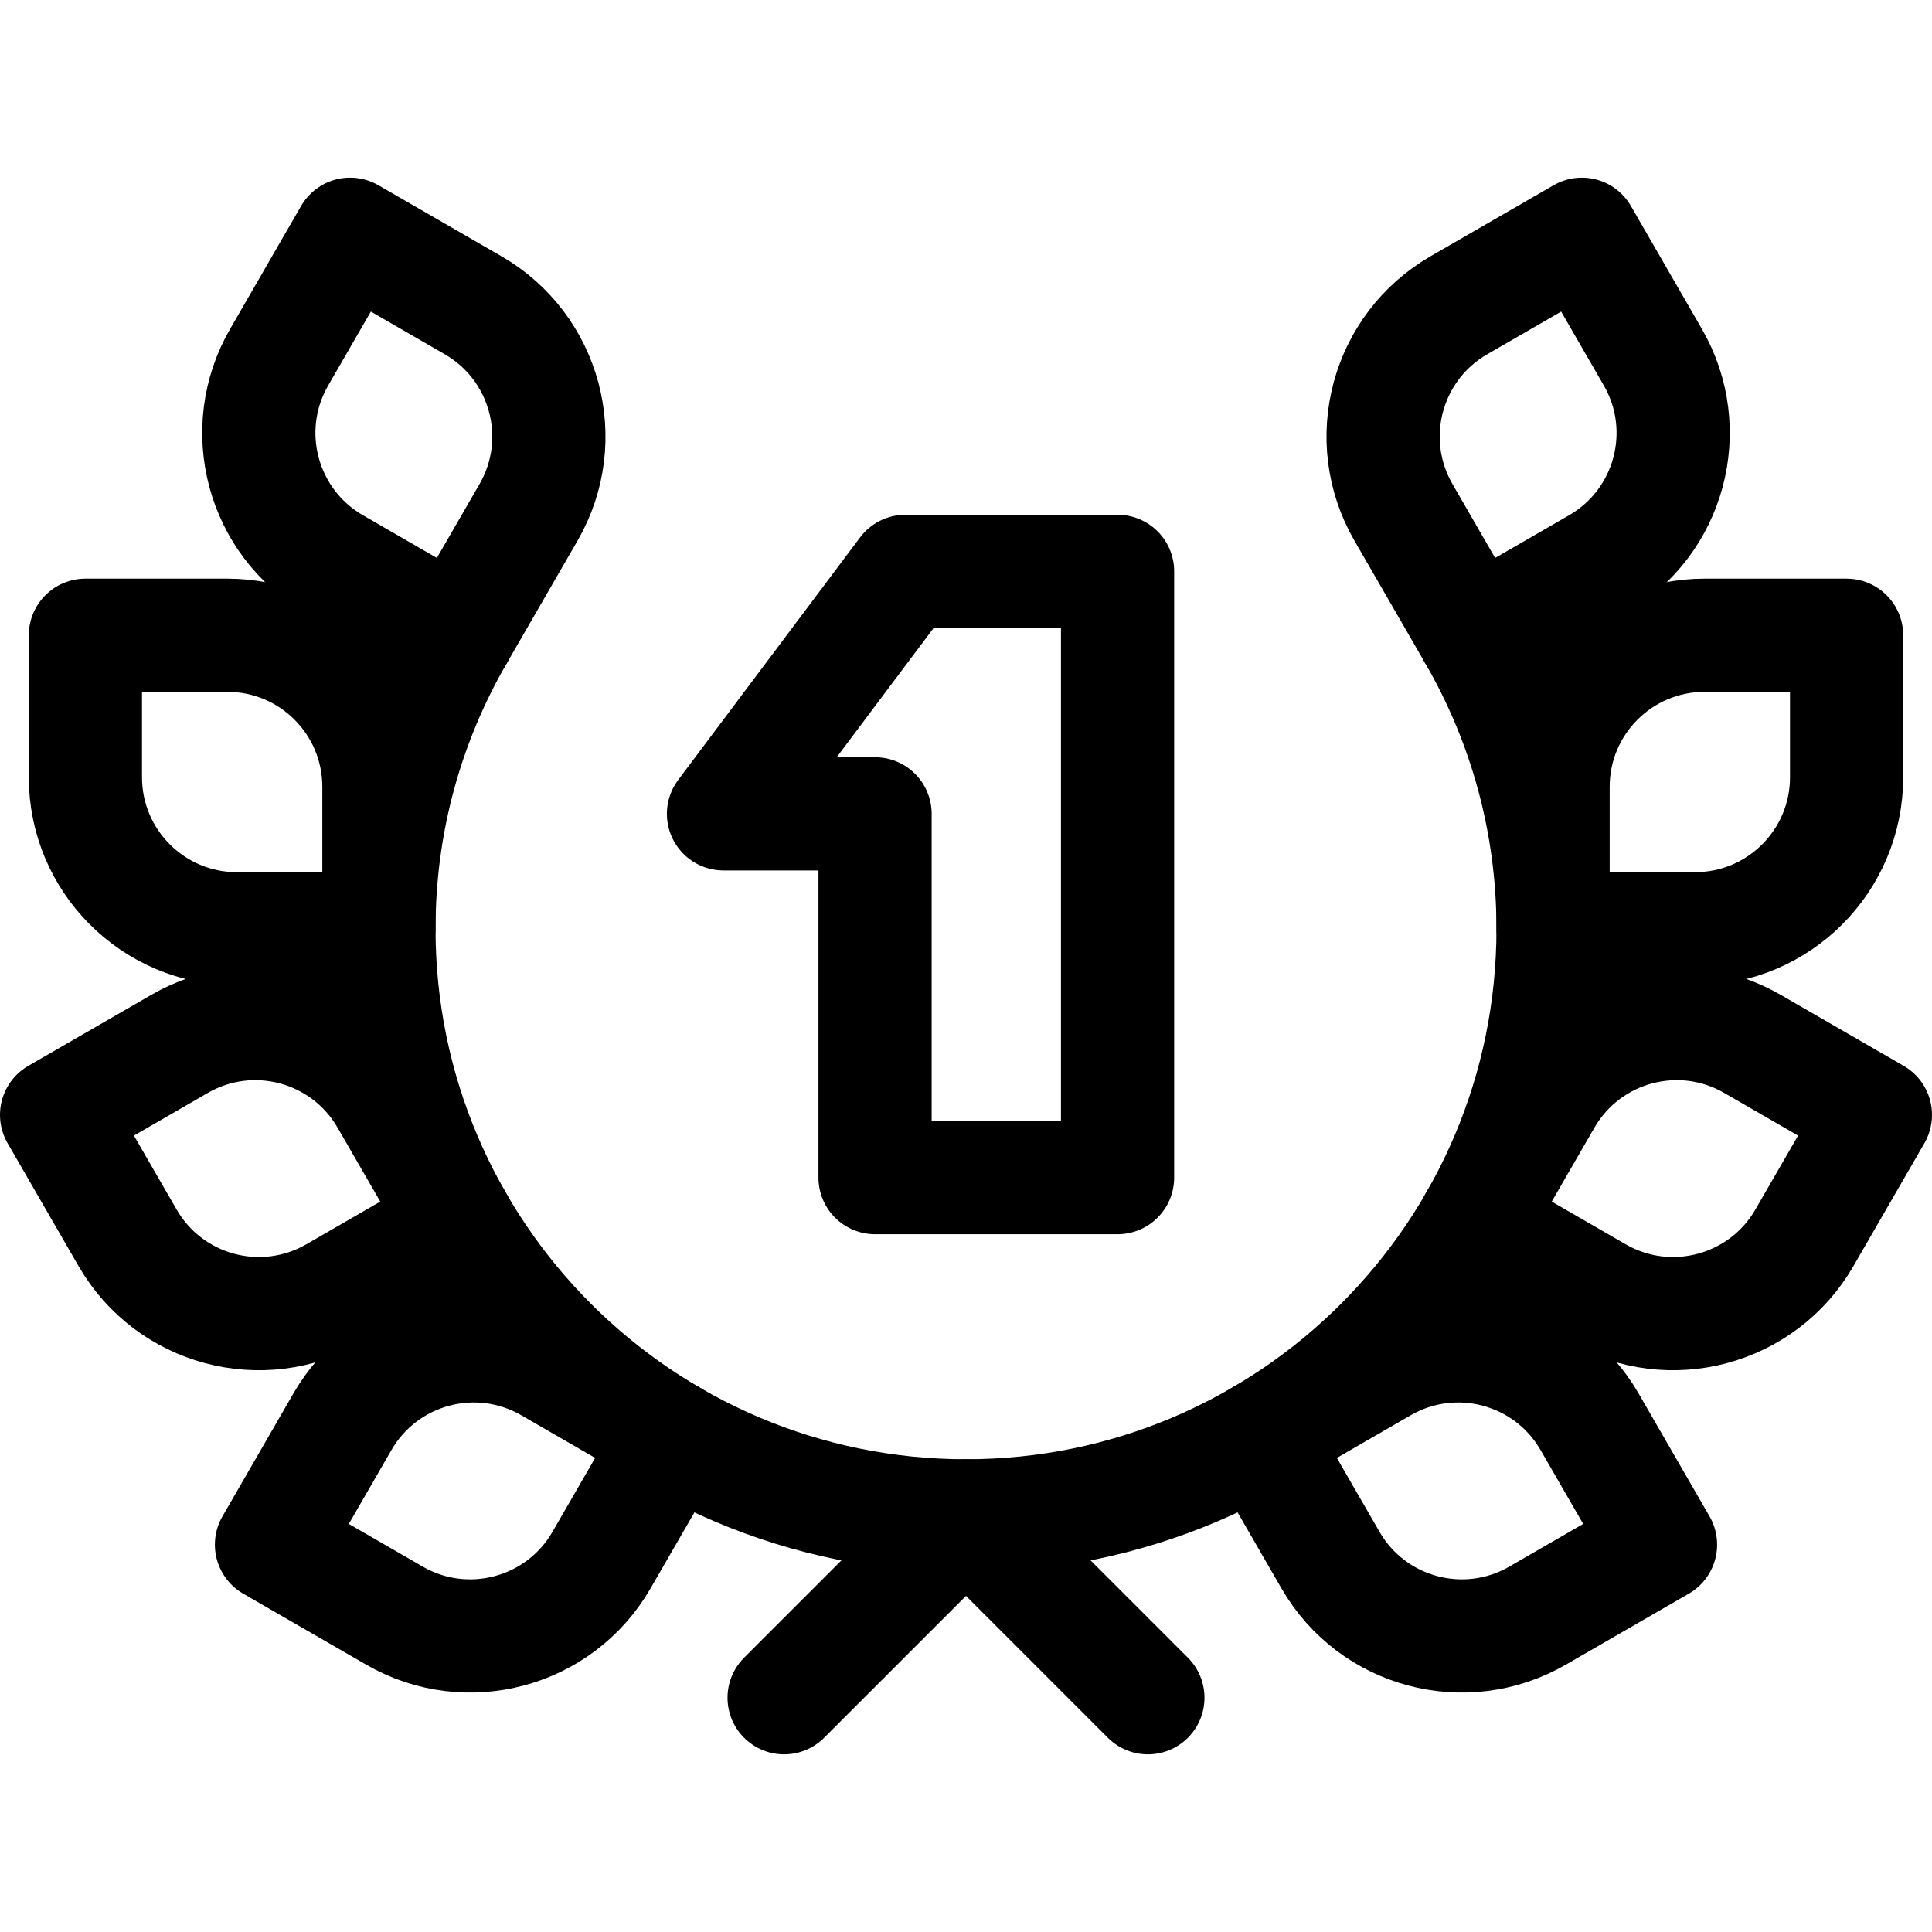
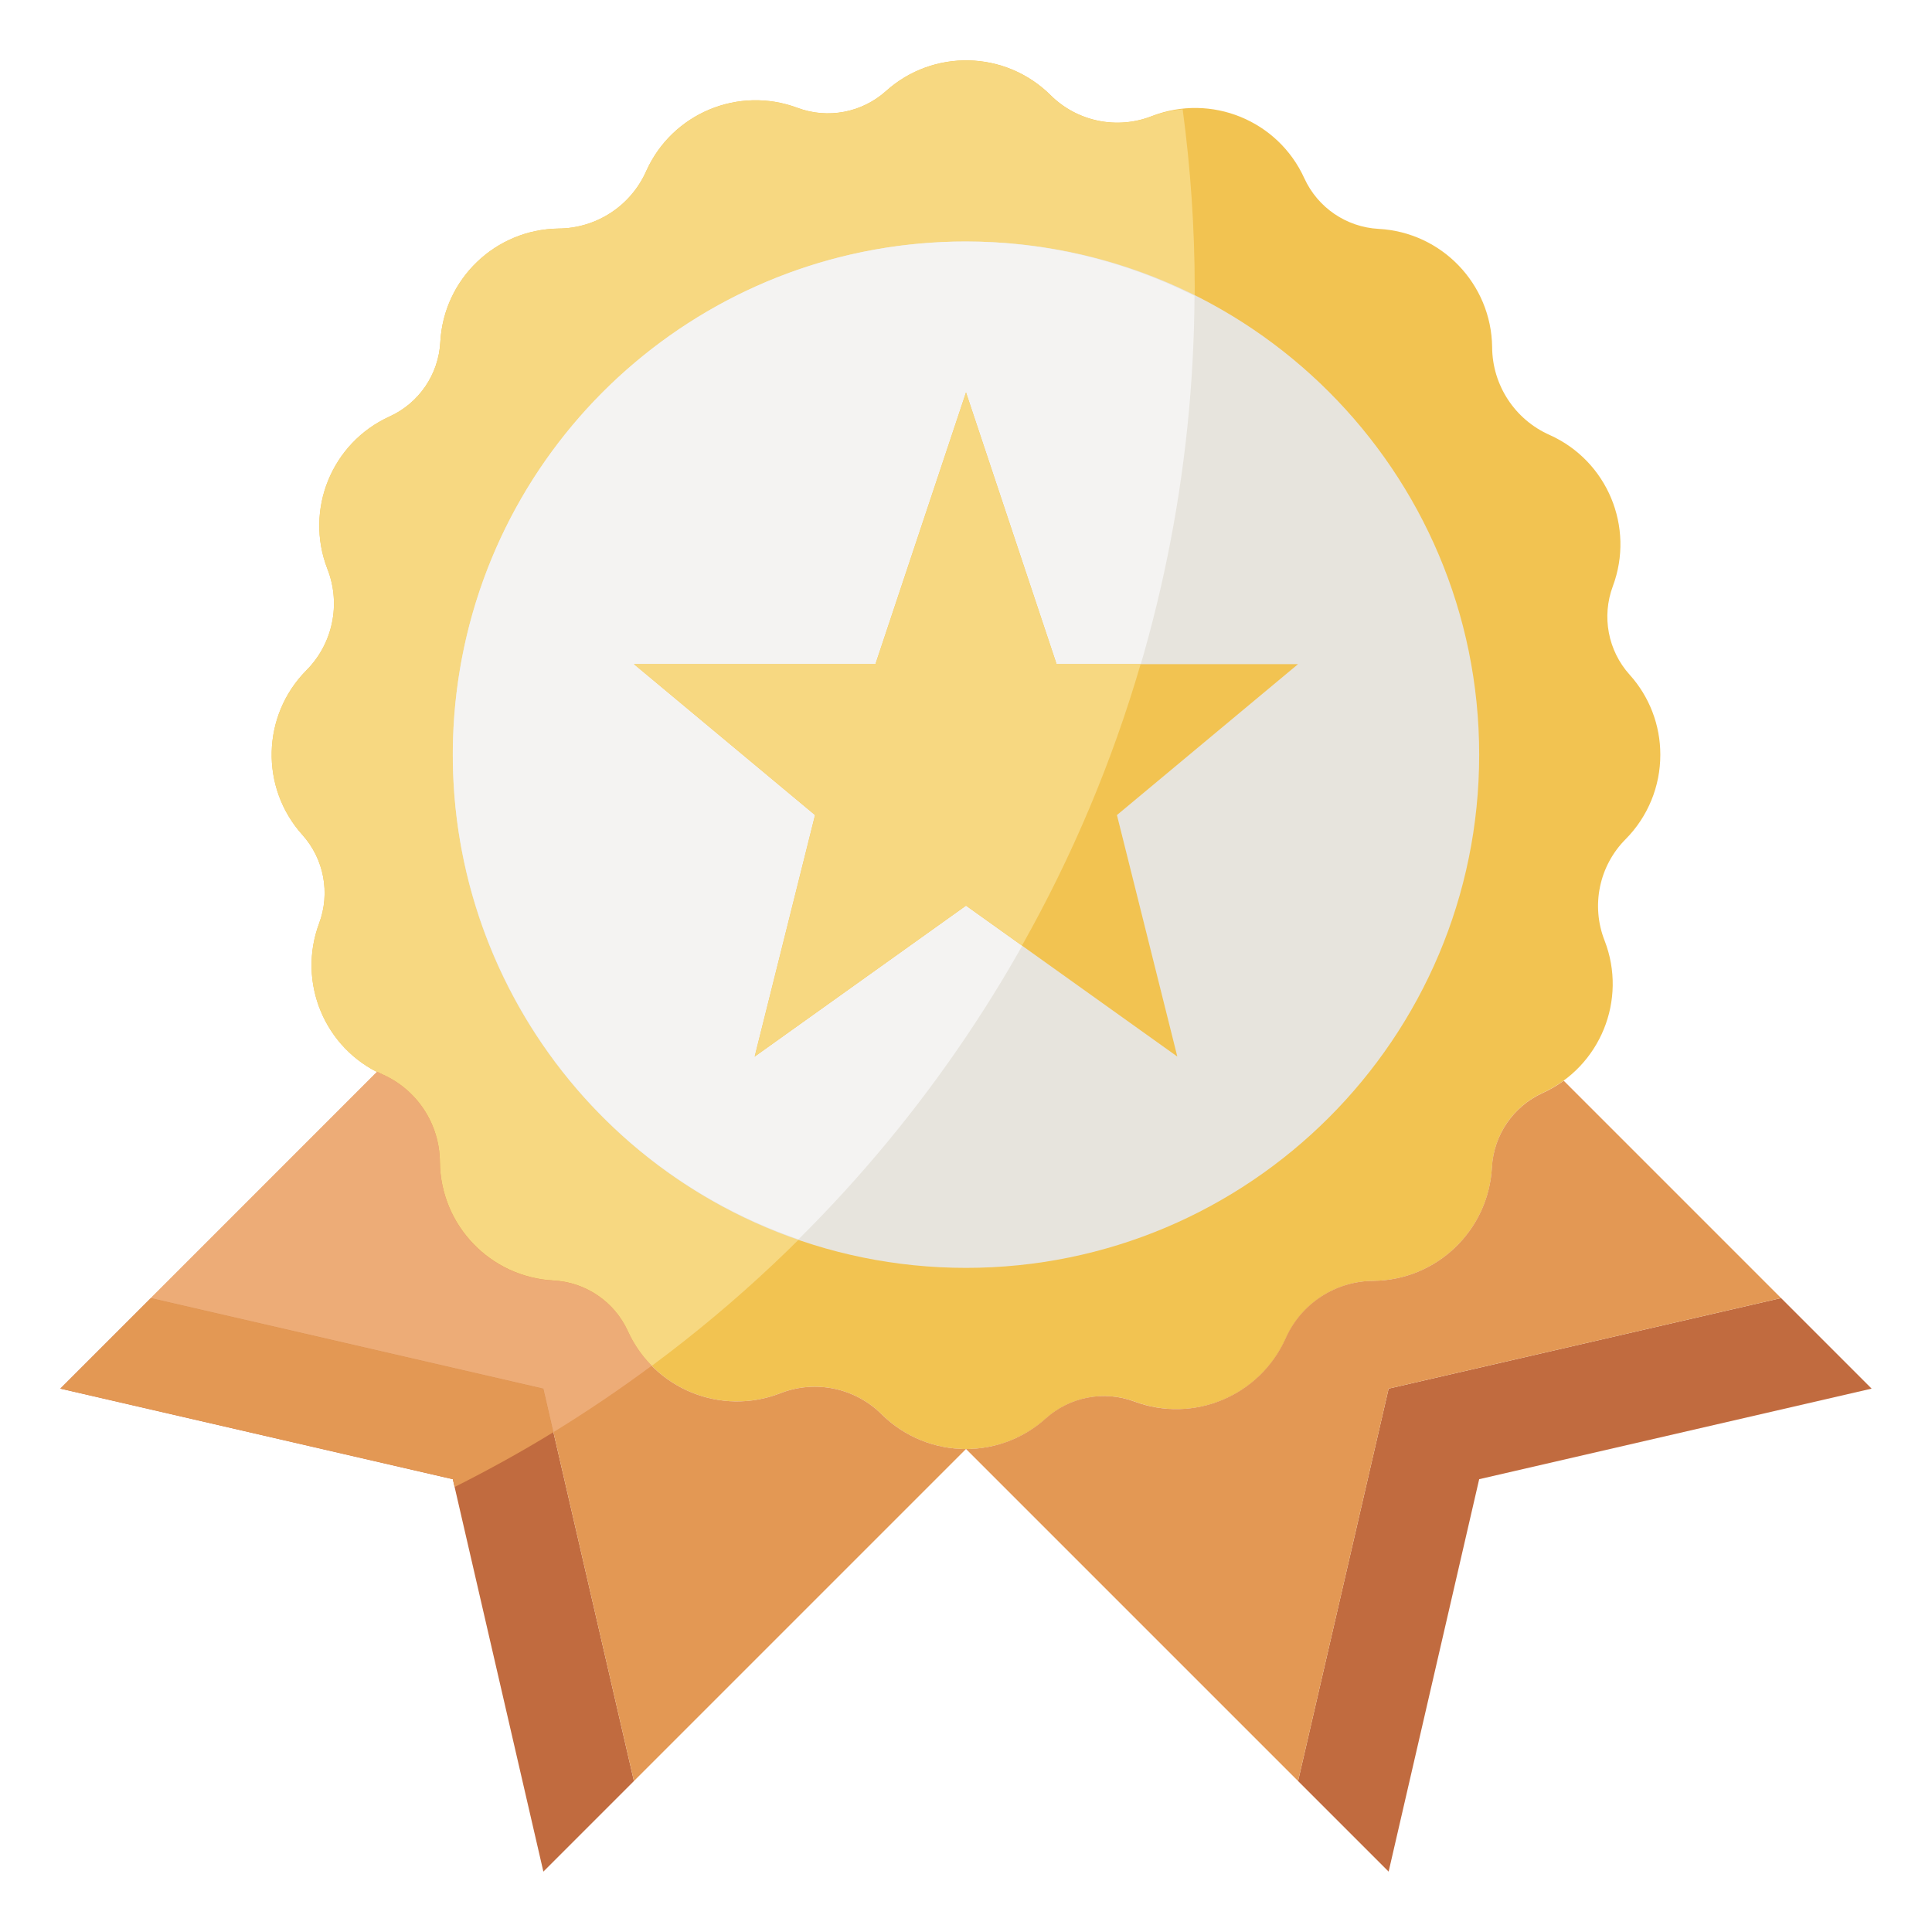
- <svg xmlns="http://www.w3.org/2000/svg" version="1.1" id="svg1722" xml:space="preserve" width="682.667" height="682.667" viewBox="0 0 682.667 682.667">
-   <defs id="defs1726">
-     <clipPath clipPathUnits="userSpaceOnUse" id="clipPath1736">
-       <path d="M 0,512 H 512 V 0 H 0 Z" id="path1734" />
-     </clipPath>
-   </defs>
-   <g id="g1728" transform="matrix(1.333333,0,0,-1.333333,0,682.6667)">
-     <g id="g1730">
-       <g id="g1732" clip-path="url(#clipPath1736)">
-         <g id="g1738" transform="translate(100.4185,303.4873)">
-           <path d="m 0,0 c 0,22.184 -17.979,40.166 -40.167,40.166 h -37.62 V 2.543 c 0,-22.184 17.979,-40.167 40.167,-40.167 H 0 Z" style="fill:none;stroke:#000000;stroke-width:30;stroke-linecap:round;stroke-linejoin:round;stroke-miterlimit:10;stroke-dasharray:none;stroke-opacity:1" id="path1740" />
-         </g>
-         <g id="g1742" transform="translate(411.5815,303.4873)">
-           <path d="m 0,0 c 0,22.184 17.979,40.166 40.167,40.166 h 37.62 V 2.543 c 0,-22.184 -17.979,-40.167 -40.167,-40.167 H 0 Z" style="fill:none;stroke:#000000;stroke-width:30;stroke-linecap:round;stroke-linejoin:round;stroke-miterlimit:10;stroke-dasharray:none;stroke-opacity:1" id="path1744" />
-         </g>
-         <g id="g1746" transform="translate(102.4507,220.6562)">
-           <path d="M 0,0 C -11.094,19.212 -35.66,25.794 -54.867,14.702 -71.336,5.195 -87.451,-4.109 -87.451,-4.109 c 0,0 9.303,-16.117 18.814,-32.583 11.086,-19.212 35.653,-25.794 54.868,-14.703 16.468,9.507 32.583,18.813 32.583,18.813 0,0 -9.302,16.115 -18.814,32.582 z" style="fill:none;stroke:#000000;stroke-width:30;stroke-linecap:round;stroke-linejoin:round;stroke-miterlimit:10;stroke-dasharray:none;stroke-opacity:1" id="path1748" />
-         </g>
-         <g id="g1750" transform="translate(371.9209,376.2373)">
-           <path d="m 0,0 c -11.086,19.211 -4.506,43.776 14.709,54.868 16.46,9.508 32.583,18.812 32.583,18.812 0,0 9.303,-16.116 18.807,-32.582 C 77.192,21.886 70.613,-2.68 51.397,-13.771 34.929,-23.278 18.814,-32.584 18.814,-32.584 18.814,-32.584 9.512,-16.467 0,0 Z" style="fill:none;stroke:#000000;stroke-width:30;stroke-linecap:round;stroke-linejoin:round;stroke-miterlimit:10;stroke-dasharray:none;stroke-opacity:1" id="path1752" />
-         </g>
-         <g id="g1754" transform="translate(140.0791,376.2373)">
-           <path d="m 0,0 c 11.086,19.211 4.506,43.776 -14.709,54.868 -16.46,9.508 -32.583,18.812 -32.583,18.812 0,0 -9.303,-16.116 -18.807,-32.582 -11.093,-19.212 -4.514,-43.778 14.702,-54.869 16.468,-9.507 32.583,-18.813 32.583,-18.813 0,0 9.302,16.117 18.814,32.584 z" style="fill:none;stroke:#000000;stroke-width:30;stroke-linecap:round;stroke-linejoin:round;stroke-miterlimit:10;stroke-dasharray:none;stroke-opacity:1" id="path1756" />
-         </g>
-         <g id="g1758" transform="translate(409.5493,220.6562)">
-           <path d="M 0,0 C 11.094,19.212 35.66,25.794 54.867,14.702 71.336,5.195 87.451,-4.109 87.451,-4.109 c 0,0 -9.303,-16.117 -18.814,-32.583 -11.086,-19.212 -35.653,-25.794 -54.868,-14.703 -16.468,9.507 -32.583,18.813 -32.583,18.813 0,0 9.302,16.115 18.814,32.582 z" style="fill:none;stroke:#000000;stroke-width:30;stroke-linecap:round;stroke-linejoin:round;stroke-miterlimit:10;stroke-dasharray:none;stroke-opacity:1" id="path1760" />
-         </g>
-         <g id="g1762" transform="translate(145.6299,149.9385)">
-           <path d="m 0,0 c -19.215,11.092 -43.782,4.51 -54.875,-14.701 -9.504,-16.467 -18.807,-32.584 -18.807,-32.584 0,0 16.115,-9.304 32.584,-18.812 19.207,-11.091 43.773,-4.508 54.867,14.702 9.504,16.468 18.814,32.583 18.814,32.583 0,0 -16.123,9.305 -32.583,18.812 z" style="fill:none;stroke:#000000;stroke-width:30;stroke-linecap:round;stroke-linejoin:round;stroke-miterlimit:10;stroke-dasharray:none;stroke-opacity:1" id="path1764" />
-         </g>
-         <g id="g1766" transform="translate(366.3701,149.9385)">
-           <path d="m 0,0 c 19.215,11.092 43.782,4.51 54.875,-14.701 9.504,-16.467 18.807,-32.584 18.807,-32.584 0,0 -16.115,-9.304 -32.584,-18.812 -19.207,-11.091 -43.773,-4.508 -54.867,14.702 -9.504,16.468 -18.814,32.583 -18.814,32.583 0,0 16.123,9.305 32.583,18.812 z" style="fill:none;stroke:#000000;stroke-width:30;stroke-linecap:round;stroke-linejoin:round;stroke-miterlimit:10;stroke-dasharray:none;stroke-opacity:1" id="path1768" />
-         </g>
-         <g id="g1770" transform="translate(390.7349,343.6533)">
-           <path d="m 0,0 c 13.255,-22.893 20.847,-49.462 20.847,-77.79 0,-85.867 -69.713,-155.58 -155.582,-155.58 -85.869,0 -155.581,69.713 -155.581,155.58 0,28.328 7.591,54.897 20.846,77.79" style="fill:none;stroke:#000000;stroke-width:30;stroke-linecap:round;stroke-linejoin:round;stroke-miterlimit:10;stroke-dasharray:none;stroke-opacity:1" id="path1772" />
-         </g>
-         <g id="g1774" transform="translate(207.7998,62.083)">
-           <path d="M 0,0 48.2,48.2 96.4,0" style="fill:none;stroke:#000000;stroke-width:30;stroke-linecap:round;stroke-linejoin:round;stroke-miterlimit:10;stroke-dasharray:none;stroke-opacity:1" id="path1776" />
-         </g>
-         <g id="g1778" transform="translate(239.9331,360.5859)">
-           <path d="m 0,0 -48.2,-64.267 h 40.167 v -96.4 H 56.233 L 56.233,0 Z" style="fill:none;stroke:#000000;stroke-width:30;stroke-linecap:round;stroke-linejoin:round;stroke-miterlimit:10;stroke-dasharray:none;stroke-opacity:1" id="path1780" />
-         </g>
-       </g>
-     </g>
-   </g>
+ <svg xmlns="http://www.w3.org/2000/svg" id="Layer_3" height="512" viewBox="0 0 64 64" width="512" data-name="Layer 3">
+   <path d="m55 25a3.944 3.944 0 0 0 -1.017-2.65 2.878 2.878 0 0 1 -.556-2.93 3.97 3.97 0 0 0 -2.088-5.009 3.2 3.2 0 0 1 -1.91-2.915 3.973 3.973 0 0 0 -3.759-3.914 2.878 2.878 0 0 1 -2.465-1.682 3.969 3.969 0 0 0 -5.042-2.056 3.137 3.137 0 0 1 -3.369-.7 3.972 3.972 0 0 0 -5.444-.128 2.88 2.88 0 0 1 -2.931.556 3.969 3.969 0 0 0 -5.008 2.088 3.2 3.2 0 0 1 -2.911 1.911 3.973 3.973 0 0 0 -3.914 3.759 2.878 2.878 0 0 1 -1.686 2.47 3.969 3.969 0 0 0 -2.056 5.042 3.137 3.137 0 0 1 -.7 3.369 3.972 3.972 0 0 0 -.128 5.444 2.878 2.878 0 0 1 .556 2.93 3.97 3.97 0 0 0 2.088 5.009 3.2 3.2 0 0 1 1.91 2.915 3.973 3.973 0 0 0 3.759 3.914 2.878 2.878 0 0 1 2.471 1.677 3.969 3.969 0 0 0 5.042 2.056 3.137 3.137 0 0 1 3.369.7 3.972 3.972 0 0 0 5.444.128 2.88 2.88 0 0 1 2.931-.556 3.969 3.969 0 0 0 5.008-2.088 3.2 3.2 0 0 1 2.915-1.91 3.973 3.973 0 0 0 3.914-3.759 2.878 2.878 0 0 1 1.677-2.466 3.969 3.969 0 0 0 2.056-5.042 3.137 3.137 0 0 1 .7-3.369 3.965 3.965 0 0 0 1.144-2.794z" fill="#f2c351" />
+   <path d="m39.577 9.5a44.922 44.922 0 0 0 -.4-5.881 3.983 3.983 0 0 0 -1.016.228 3.137 3.137 0 0 1 -3.369-.7 3.972 3.972 0 0 0 -5.444-.128 2.88 2.88 0 0 1 -2.931.556 3.969 3.969 0 0 0 -5.008 2.088 3.2 3.2 0 0 1 -2.909 1.908 3.973 3.973 0 0 0 -3.914 3.759 2.878 2.878 0 0 1 -1.686 2.47 3.969 3.969 0 0 0 -2.056 5.042 3.137 3.137 0 0 1 -.7 3.369 3.97 3.97 0 0 0 -.127 5.444 2.88 2.88 0 0 1 .555 2.93 3.97 3.97 0 0 0 2.088 5.009 3.2 3.2 0 0 1 1.91 2.915 3.973 3.973 0 0 0 3.759 3.914 2.878 2.878 0 0 1 2.471 1.677 3.952 3.952 0 0 0 .791 1.145 44.431 44.431 0 0 0 17.986-35.745z" fill="#f7d881" />
+   <circle cx="32" cy="25" fill="#e7e4dd" r="17" />
+   <path d="m32 8a16.992 16.992 0 0 0 -5.549 33.055 44.357 44.357 0 0 0 13.119-31.255 16.9 16.9 0 0 0 -7.57-1.8z" fill="#f4f3f2" />
+   <path d="m59 43 3 3-13 3-3 13-3-3 3-13z" fill="#c16b3f" />
+   <path d="m43 59 3-13 13-3-7.2-7.2a3.976 3.976 0 0 1 -.7.408 2.878 2.878 0 0 0 -1.679 2.465 3.973 3.973 0 0 1 -3.921 3.756 3.2 3.2 0 0 0 -2.915 1.91 3.969 3.969 0 0 1 -5.008 2.088 2.88 2.88 0 0 0 -2.931.556 3.944 3.944 0 0 1 -2.646 1.017z" fill="#e39854" />
+   <path d="m21 59-3-13-13-3-3 3 13 3 3 13z" fill="#c16b3f" />
+   <path d="m32 48-11 11-3-13-13-3 7.493-7.493c.056.029.112.056.169.081a3.2 3.2 0 0 1 1.91 2.915 3.973 3.973 0 0 0 3.759 3.914 2.878 2.878 0 0 1 2.469 1.683 3.969 3.969 0 0 0 5.042 2.056 3.137 3.137 0 0 1 3.369.7 3.965 3.965 0 0 0 2.789 1.144z" fill="#e39854" />
+   <path d="m32 30 7 5-2-8 6-5h-8l-3-9-3 9h-8l6 5-2 8z" fill="#f2c351" />
+   <path d="m35 22-3-9-3 9h-8l6 5-2 8 7-5 1.854 1.324a44.206 44.206 0 0 0 3.931-9.324z" fill="#f7d881" />
+   <path d="m20.8 44.1a2.878 2.878 0 0 0 -2.465-1.679 3.973 3.973 0 0 1 -3.764-3.921 3.2 3.2 0 0 0 -1.91-2.915c-.057-.025-.113-.052-.169-.081l-7.492 7.496 13 3 .333 1.442q1.677-1.03 3.253-2.2a3.952 3.952 0 0 1 -.786-1.142z" fill="#edac77" />
+   <path d="m18 46-13-3-3 3 13 3 .06.259c1.117-.563 2.212-1.165 3.273-1.817z" fill="#e39854" />
</svg>
